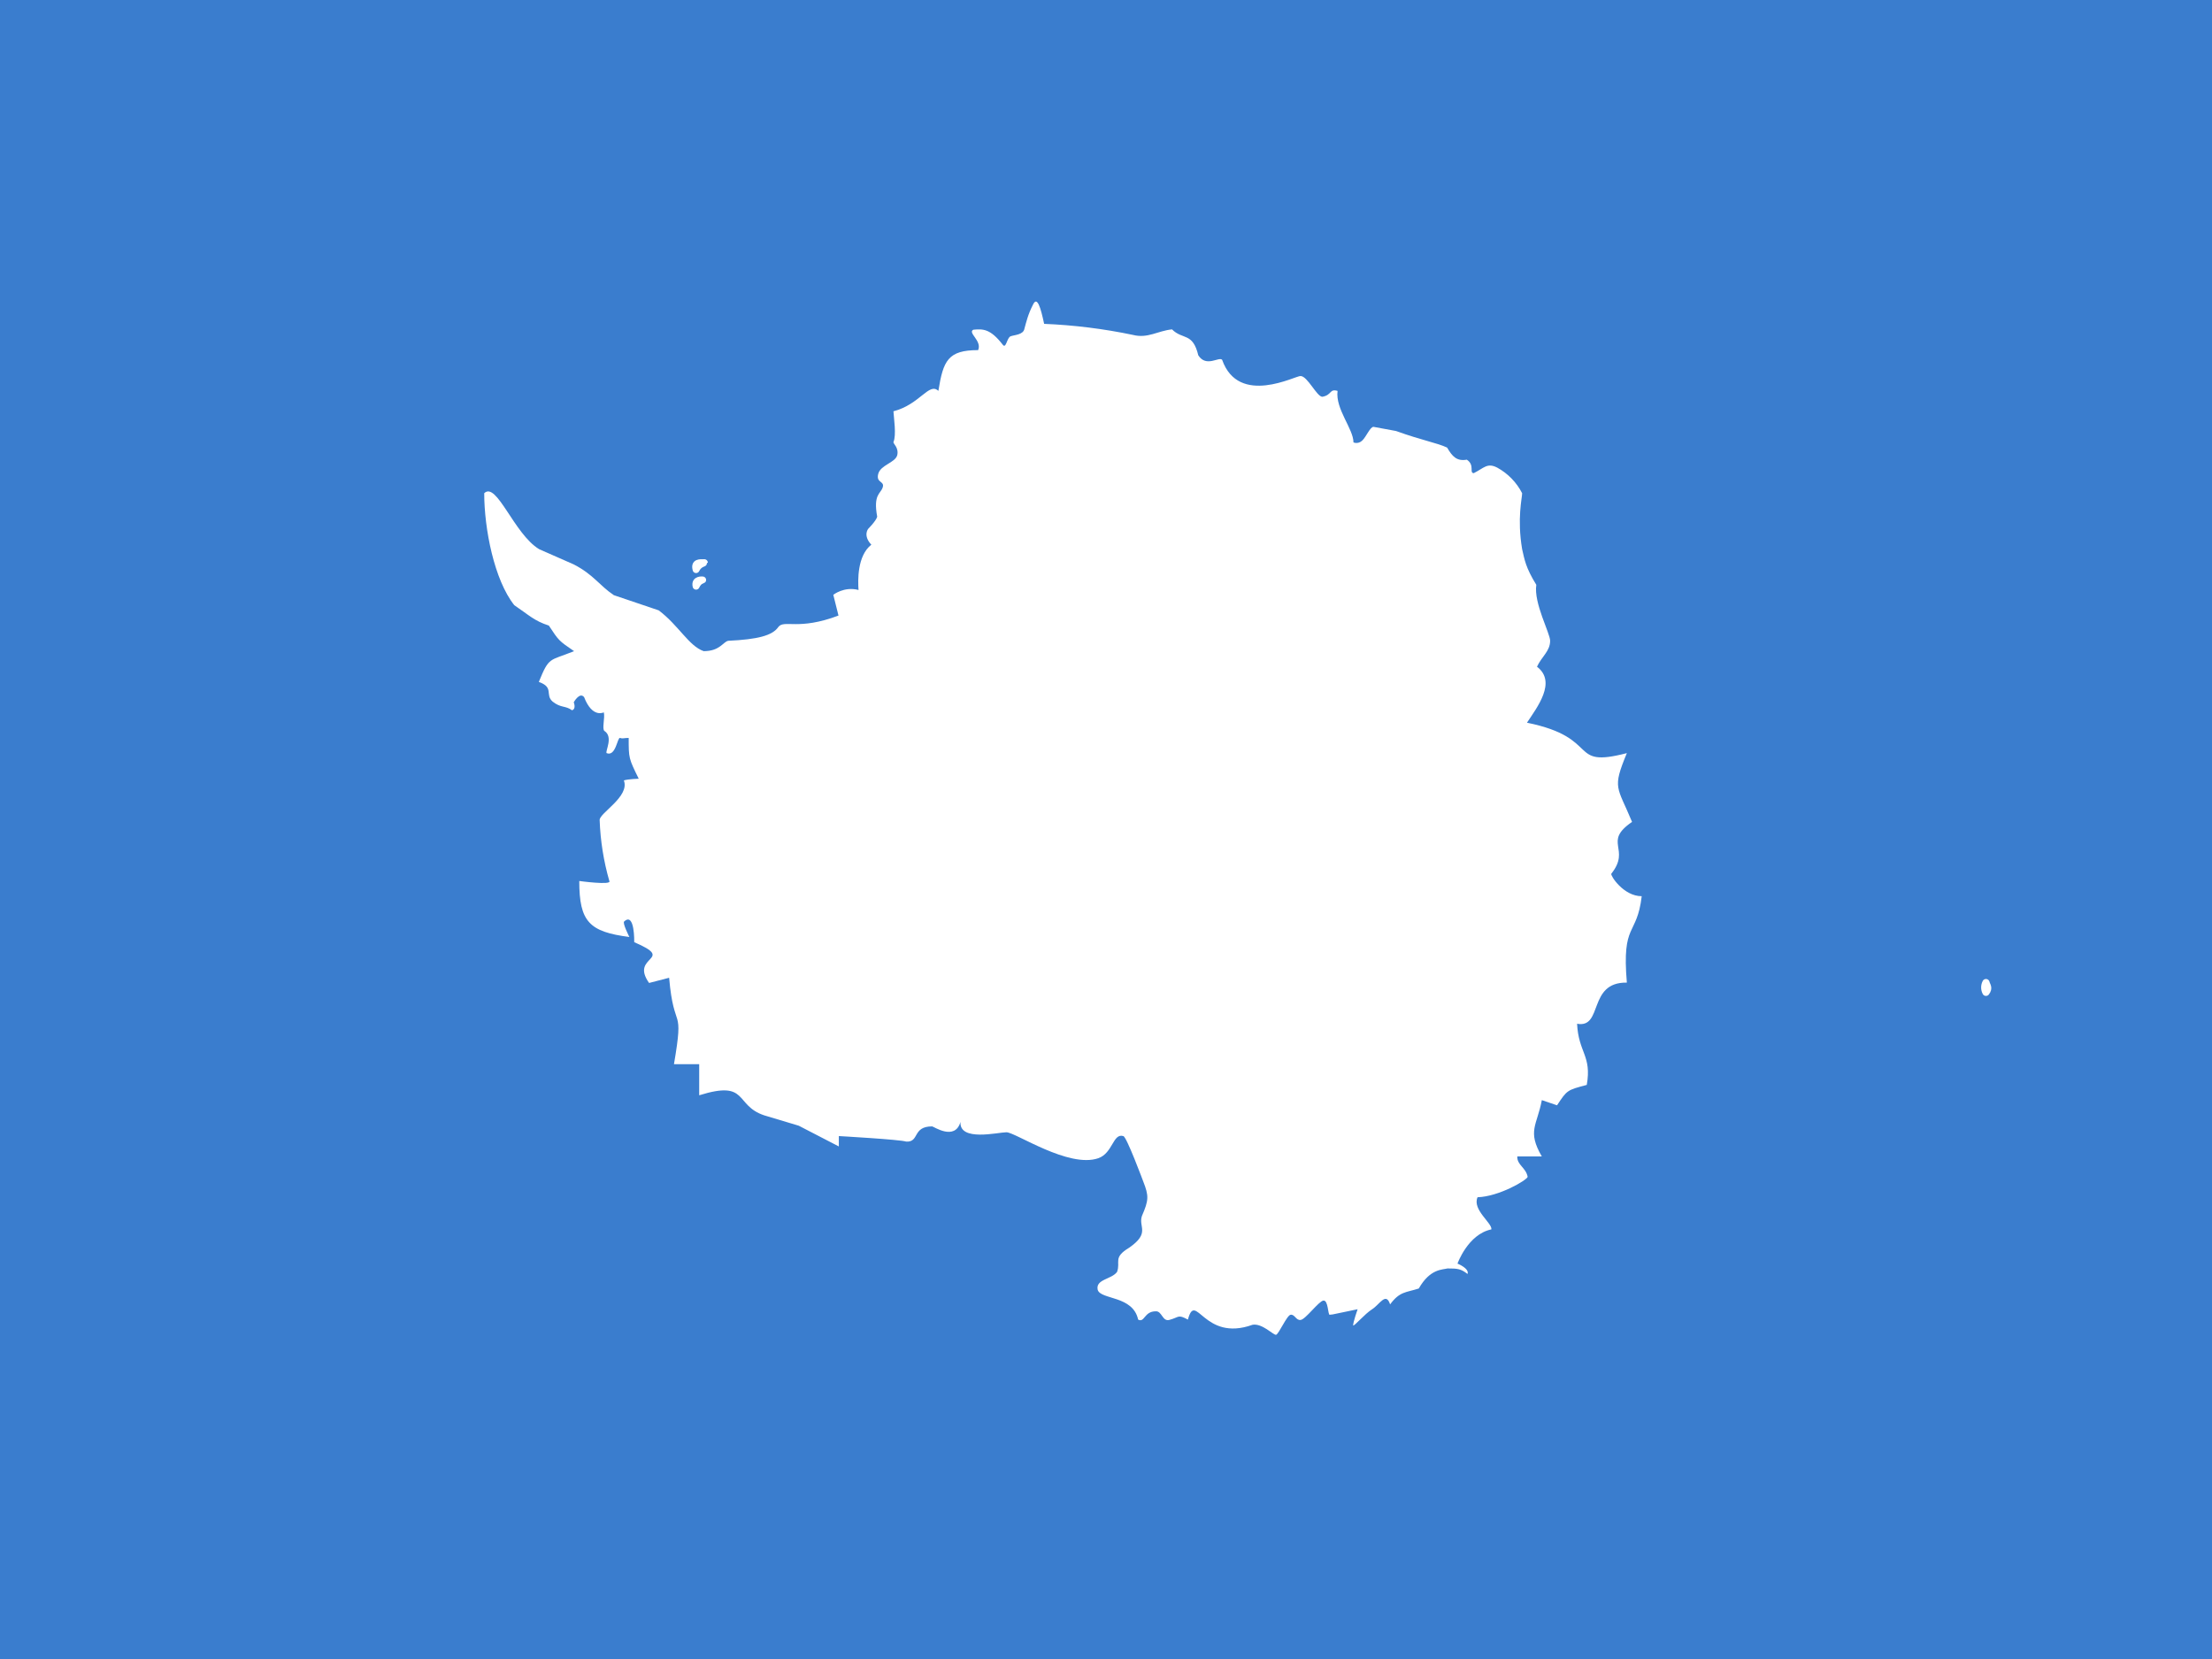
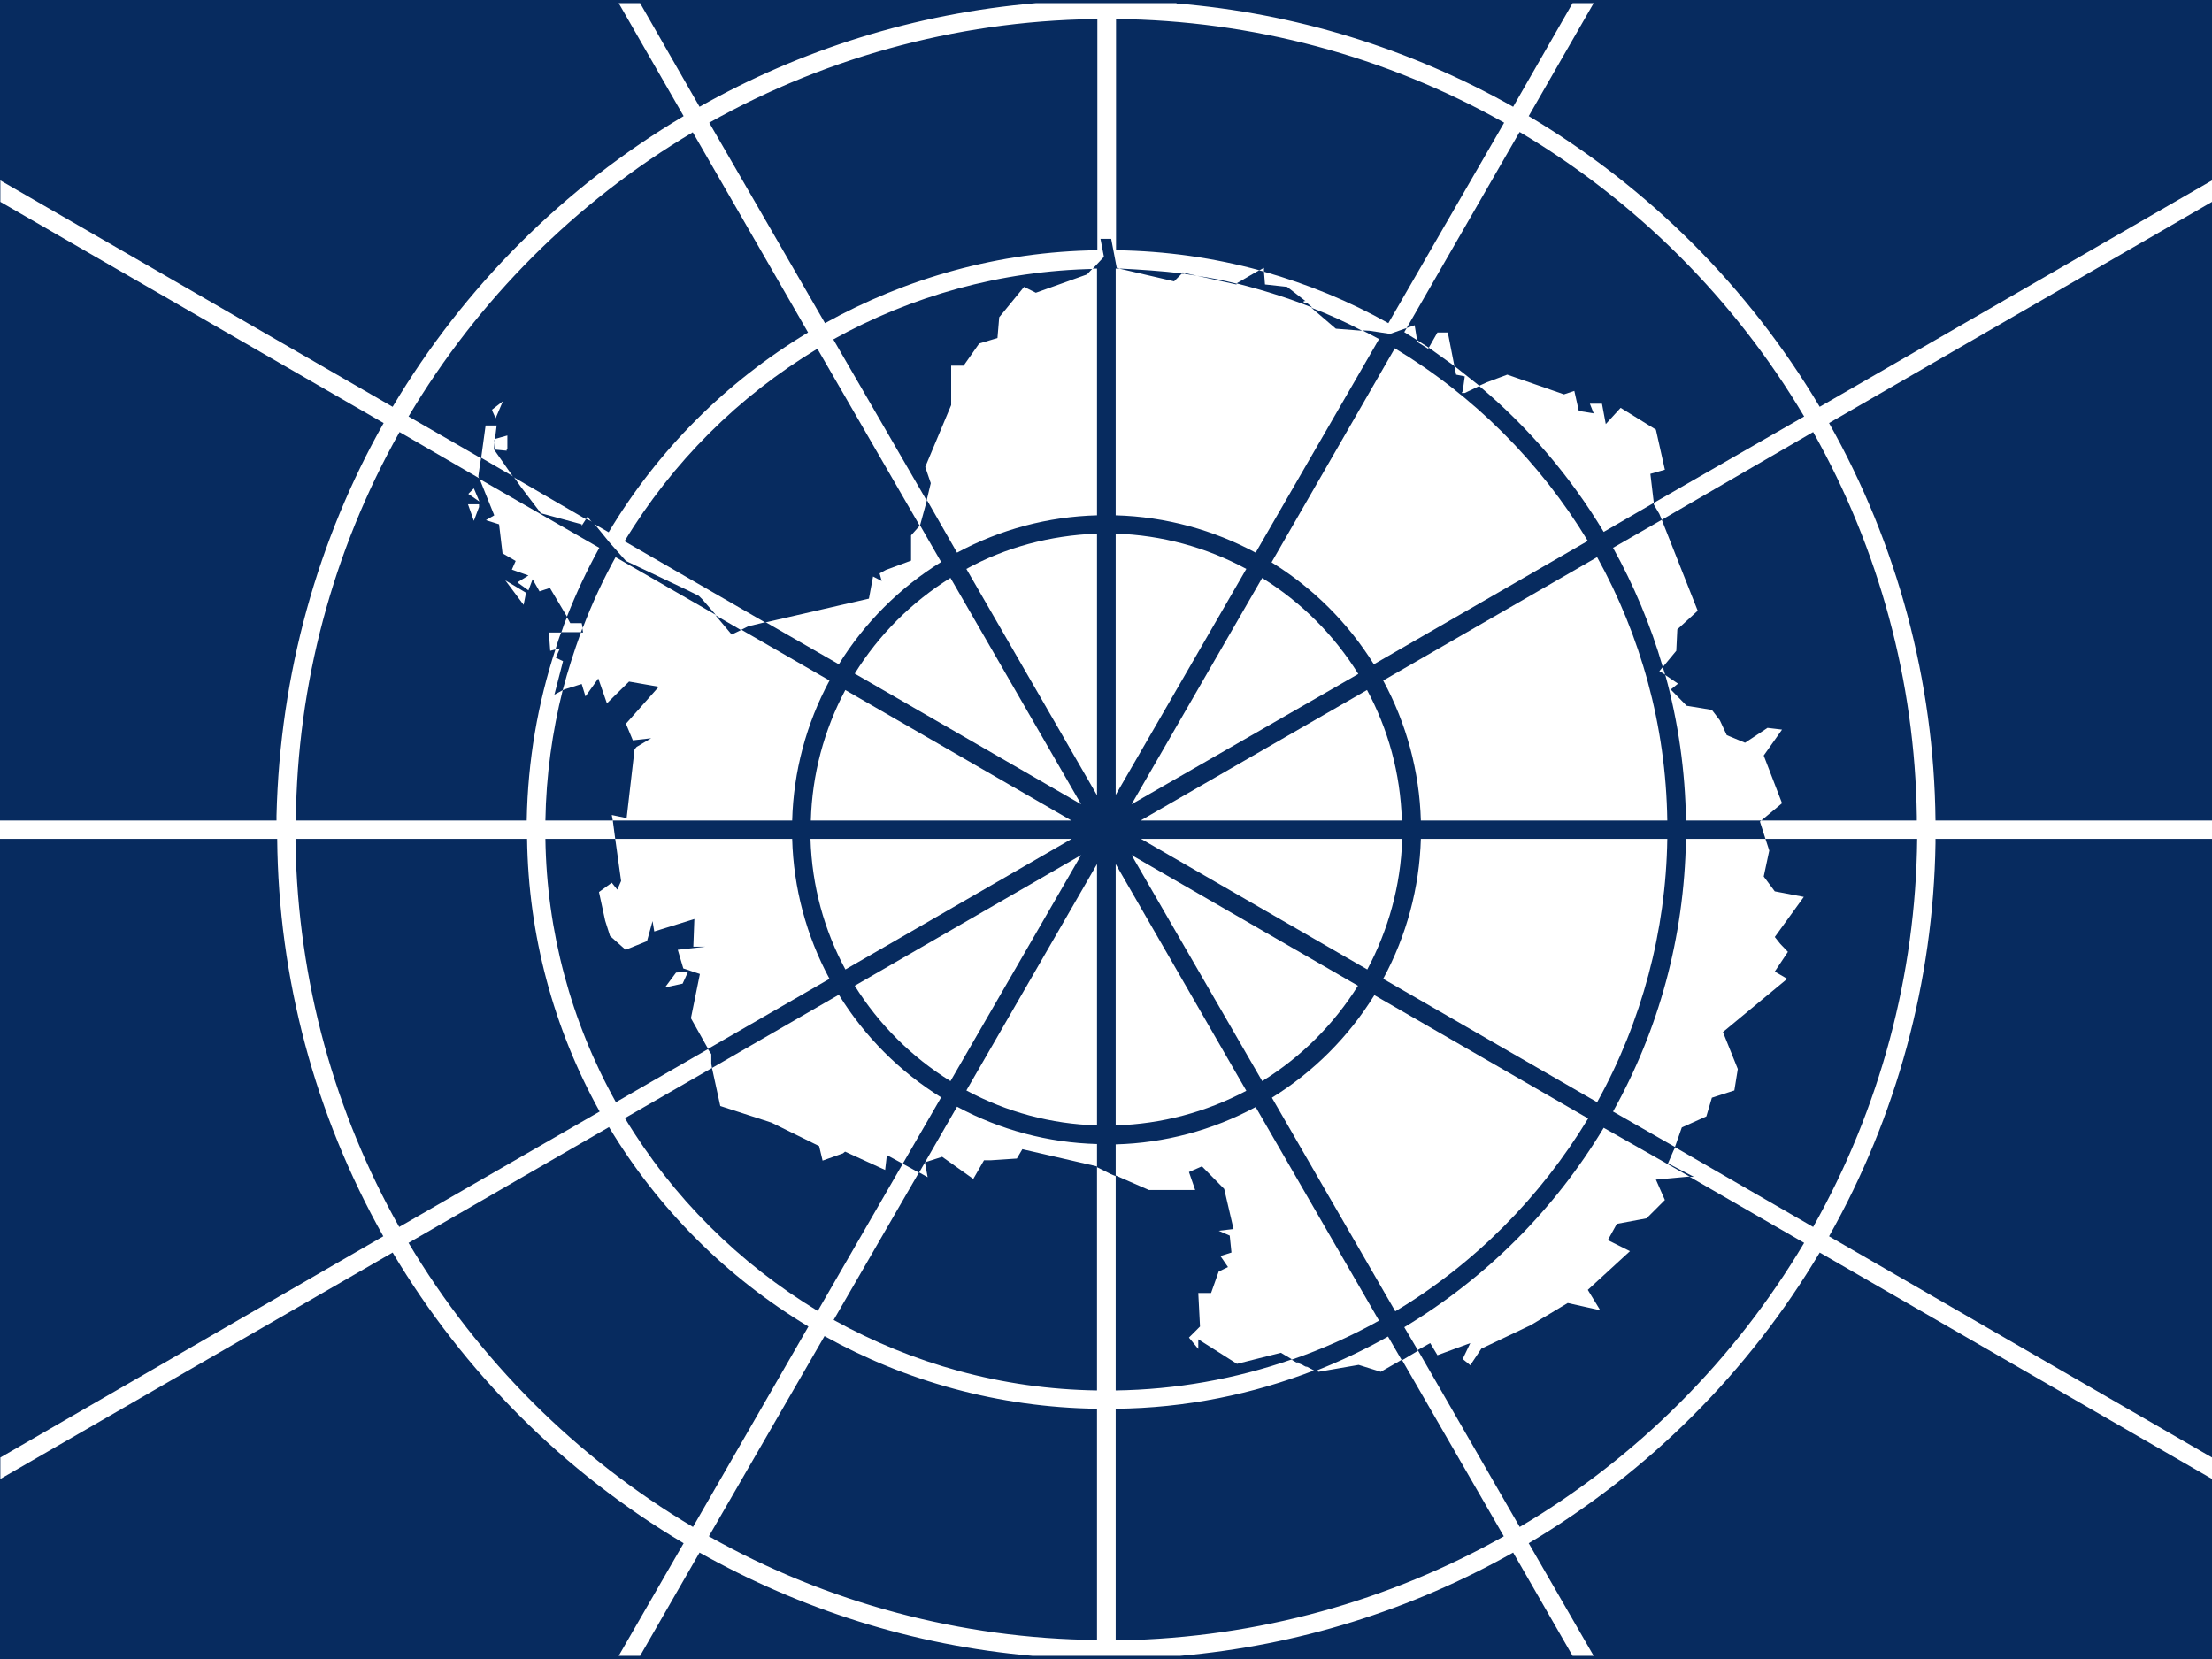
<svg xmlns="http://www.w3.org/2000/svg" id="flag-icon-css-aq" viewBox="0 0 640 480">
-   <path fill="#3a7dce" fill-rule="evenodd" d="M0 0h640v480H0z" />
-   <path fill="#fff" d="M184.8 225.3c-2.9-5.9-2.9-5.9-2.9-11.8-1.4 0-1.7.3-2.5 0-.8-.2-1.2 5.5-3.9 4.4-.4-.6 2-4.7-.6-6.4-.8-.5.2-3.9-.2-5.4 0 0-3.3 1.8-5.7-4.4-1.3-1.6-3 1.5-3 1.5s.8 1.9-.5 2.3c-1.9-1.4-3.2-.6-5.6-2.5-2.3-2 .5-4.1-4-5.7 3-7.4 3-6 10.2-8.9-4.4-3-4.4-3-7.3-7.4-4.3-1.4-5.7-3-10-5.9-5.8-7.3-8.7-22.1-8.7-32.4 3.6-3.5 8.6 11.8 15.9 16.2l10 4.4c5.8 3 7.3 6 11.6 8.9l13 4.4c5.8 4.4 8.7 10.3 13 11.8 4.7 0 5.6-2.7 7.1-3 8.5-.4 12.8-1.5 14.5-4 1.7-2.2 5.8 1.1 17.4-3.3l-1.5-6s3.1-2.5 7.3-1.4c-.2-2.7-.4-9.9 3.7-13.1-2.5-2.7-.9-4.6-.9-4.6s2.3-2.3 2.6-3.5c-1.2-6.5 1-6.6 1.6-8.5s-2-1.2-1.3-3.9c.7-2.6 4.9-3.2 5.5-5.4.5-2.2-1.2-3.3-1.1-3.8.9-2 .1-7 0-8.9 7.7-2 10.3-8.5 13-5.9 1.4-8.8 2.8-11.8 11.5-11.8 1.2-2.7-3.1-5-1.4-5.9 2.9-.3 5-.2 8.5 4.3 1 1.4 1.2-2 2.3-2.4 1-.4 3.7-.4 4-2.2.5-1.8 1-4.1 2.5-7 1.2-2.5 2.2.9 3.2 5.6a157 157 0 0125.7 3.2c4.3 1.1 7.2-1.2 11.3-1.6 3.1 3.1 6 .8 7.6 7.5 2.3 3.6 6 .3 6.9 1.3 4.8 13.6 21.4 4.5 22.7 4.7 2 0 4.7 6 6.3 6 2.8-.5 2-2.4 4.4-1.7-.7 5.2 4.6 11 4.6 14.9 0 0 1.3.6 2.5-.5s2.3-4 3.3-4l6.5 1.2c7.8 2.8 11.8 3.4 14.8 4.8 1.5 2.6 2.8 4 5.7 3.5 2.4 1.6.6 3.8 2 3.9 3-1.5 3.9-3.1 6.8-1.6a17.6 17.6 0 017.2 7.4c0 1.4-1.5 7.3 0 16.2.7 3 1 5.3 4.1 10.3-.8 5.3 4 14 4 16.2 0 3-2.4 4.5-3.8 7.5 5.8 4.4 0 11.8-2.9 16.2 21.7 4.4 11.6 13.3 28.9 8.8-4.3 10.4-2.8 9.5 1.5 19.9-8.6 5.9-.2 7.7-6 15-.3.5 3.5 6.5 8.8 6.5-1.4 11.8-5.8 7.4-4.3 25-11.4-.2-6.8 13.3-14.4 11.9.4 8.4 4.3 9.2 2.8 17.7-5.7 1.5-5.7 1.5-8.6 5.9l-4.4-1.5c-1.4 7.4-4.3 8.9 0 16.3H439c-.1 2.5 2.5 3.2 3 5.9-.3 1-8.3 5.7-14.5 5.9-1.6 3.6 4.3 7.5 4 9.3-6.8 1.4-9.8 9.9-9.8 9.9s3.5 1.4 2.9 3c-1.9-1.5-2.9-1.6-5.8-1.6-1.4.4-5 0-8.3 5.8-3.7 1.2-5.5.8-8.3 4.6-1.2-3.7-3 0-5.2 1.4s-5.1 4.9-5.5 4.7c0-1 1.3-4.7 1.3-4.7l-7.2 1.5-.9.1c-.5 0-.4-4.3-1.8-4.1-1.3.1-5.2 5.5-6.6 5.6-1.3.2-1.7-1.7-2.9-1.5-1.1.2-3.4 5.6-4.2 5.8-.8.1-4-3.4-6.8-2.9-14.2 5.1-16.4-10-18.7-1.5-3-1.6-2.4-.7-5.4.1-2 .5-2.1-2.6-3.9-2.5-3.4 0-3.2 3.4-5.1 2.4-1.5-7-10.8-5.7-11.7-8.6-.7-3.1 4-3 5.6-5.2 1.1-3-1.3-4.1 3.5-7 6.2-4.3 2.6-6 3.7-9.2 2-4.6 2-5.8.4-9.9 0 0-4.9-13.2-5.8-13.2-3-.9-3 4.9-7.2 6.4-8.6 3-24-7.5-26.6-7.5-2.4 0-13.7 2.8-13.3-3-1.6 5.6-7.8 1.3-8.2 1.3-5.8 0-3.6 4.6-7.5 4.4-1.7-.6-19.5-1.6-19.5-1.6v3l-11.6-6-10-3c-8.7-2.9-4.4-10.3-18.8-5.8v-9H195c3-17.6 0-8.8-1.4-25l-5.8 1.5c-5.7-8 8-6.5-4.3-11.8 0 0 .2-8.8-2.9-6-.6.4 1.5 4.5 1.5 4.5-11.6-1.5-14.5-4.4-14.5-16.2 0 0 9.5 1.3 8.7 0a73 73 0 01-2.8-17.6c-.2-2 8.8-6.8 7-11.5 1.2-.4 4.4-.5 4.4-.5" />
-   <path fill="none" stroke="#fff" stroke-linecap="round" stroke-linejoin="round" stroke-width="2.1" d="M574.6 284.3a3 3 0 000 2.8c1-1.3.2-1.9 0-2.8z" />
-   <path fill="none" stroke="#fff" stroke-linejoin="round" stroke-width="2" d="M203.3 167.8s-2.4-.3-1.9 1.8c.8-1.7 1.8-1.7 1.9-1.8zm.5-5c-1.3 0-3-.2-2.4 2 .8-1.7 2.4-1.9 2.4-2zm9.1 28.3s2.1-.1 1.6 2c-.8-1.6-1.5-1.9-1.6-2z" />
+   <path fill="#072B5F" d="M0 0h640v480H0z" />
+   <path fill="#FFF" d="M340.4 1a237.1 237.1 0 0197.4 29.9L455 .9h6.1l-18.8 32.7a241.2 241.2 0 0184.2 84.1L640 52.2v6.2l-110.8 64a239 239 0 0130.8 115h80v5.3h-80v1.3a239 239 0 01-30.8 113.7l110.8 64v6.2l-113.5-65.5a241.2 241.2 0 01-84.2 84.1l18.8 32.6H455l-17.2-29.9a238.4 238.4 0 01-96.4 29.9h-42.6c-34.8-3-67.4-13.6-96.4-29.9l-17.2 29.9H179l18.8-32.6a241.2 241.2 0 01-84.2-84.1L.1 427.9v-6.2l110.8-64a238.8 238.8 0 01-30.7-115H0v-5.3h80V236c1-41.2 12-80 31-113.6L.1 58.4v-6.2l113.5 65.5a241.2 241.2 0 0184.2-84.1L179 .9h6.2l17.2 30c29.2-16.5 62.2-27 97.4-30h40.6zM238.6 386.5l-33.5 58a233.5 233.5 0 00112.3 30v-66.9c-28.6-.4-55.4-8-78.8-21zm167 6.9l-6.1 3.5-6.4-2-11.6 2-1-.5c-18 7-37.4 11-57.7 11.2v67h1.2c40.3-.7 78.2-11.6 111.1-30.1l-29.5-51.1zm83.3-53l-9.8.9 2.6 5.9-5.3 5.3-8.6 1.6-2.6 4.7 6.4 3.2-12.2 11.2 3.6 5.9-9.4-2.1-10.7 6.4-14.3 6.8-3.2 4.8-2.2-1.8 2.2-4.6-9.5 3.5-2.1-3.5-3.6 2 29.5 51.2c33.9-20 62.2-48.4 82.3-82.2l-33.1-19.1zm-312.7-14.3l-58 33.5a236.4 236.4 0 0082.3 82.2l33.4-58a168.6 168.6 0 01-57.7-57.7zm119.6 6.4l-1.6 2.7-7.5.5h-2l-3.1 5.4-9-6.4-5 1.6.8 4.3-2.5-1.4-24.7 42.7c22.7 12.6 48.6 20 76.2 20.4v-64.8l-.3-.1-21.3-4.9zm52.1 4.9l-3.9 1.7 1.8 5.2h-13.4l-9.6-4.2v62.2a162 162 0 0051-9l-3.2-1.9-12.7 3.2-11.2-7.1v2.8L344 387l3.2-3.2-.5-9.7h3.7l2.2-6.2 2.7-1.3-2.2-3.2 3.2-1-.5-4.9-3.2-1.4 4.3-.5-2.7-11.6-6.3-6.4zM206 309l-25.2 14.5c13.8 22.9 33 42 55.8 55.8l24.6-42.6-4.6-2.5-.5 4.3-11.6-5.3-.6.5-5.9 2.1-1-4.2-13.8-6.8-14.8-4.8-2.4-11zm304.8-66.3l1.1 3.4-1.6 7.5 3.2 4.3 8.4 1.6-8.4 11.6 1.6 2 2.2 2.3-3.8 5.7 3.6 2.1-18.6 15.4 4.3 10.7-1 6.2-6.5 2.1-1.6 5.4-7.1 3.2-2 5.7 40 23.1a233.5 233.5 0 0030.1-112.3h-43.9zm-425.3 0v1.2c.7 40.4 11.5 78.2 30 111.1l58-33.4a166.9 166.9 0 01-21-78.9h-67zm72.3 0a161 161 0 0020.4 76.2l26.7-15.4-5-8.9 2.6-12.8-4.8-1.6-1.6-5.4 8-.9h-3.5l.3-8-11.6 3.6-.5-3-1.6 5.8-6.2 2.5-4.5-4-1.4-4.4-1.8-8.3 3.7-2.7 1.6 2 1.1-2.5-1.7-12.2h-20.2zm41.3 38.4l-1.6 3.5-5.1 1.1 3.2-4.3 3.5-.3zm-26-84.8l-3.7 5.2-1.1-3.6-4.8 1.5-.7.3c-3 12-4.8 24.7-5 37.7h19.5l-.3-1.6 4.3.9 2.3-19.9.6-.7 4.2-2.5-5.3.6-2-4.8 9.5-10.7-8.6-1.5-6.4 6.3-2.5-7.2zM524.6 125l-43.8 25.4 10.4 26.3-5.9 5.4-.3 6.2-3.9 4.7.7 2.3 3.7 2.5-2.1 1.7 4.6 4.7 7.3 1.2 2.3 3 2 4.3 5.3 2.2 6.5-4.3 4.2.5-5.3 7.5 5.3 13.8-6 5h45v-1.2a233.4 233.4 0 00-30-111.2zm-409 0a233.5 233.5 0 00-30 112.4h66.8v-.1c.3-17.2 3.2-33.8 8.3-49.4l-1.5.4-.4-5.3h3.6c.5-1.5 1-3 1.7-4.5l-5-8.4-3 1-2-3.5-1.2 3.2-3.2-2.3 3.2-2-4.8-1.7 1.1-2.5-3.8-2.2-1-8.4-3.8-1.2 2.4-1.4-4.3-10.7-23.1-13.4zm91.4 53l4.7 5.6 2.7-1.3-7.4-4.3zm-39 5h.7l-.2-1.2-.5 1.3zm68.5-82.1a164.3 164.3 0 00-55.8 55.7l40.7 23.5 30-6.9 1.2-6.4 2.5 1.3-.6-2.2 1.8-1 7.3-2.7v-7.3l2.5-2.8-29.6-51.2zm-85 74.1v.2-.2zm-5.3-7.1l6 3.6-.7 3.5-5.3-7.1zm54.2-129.6a235.8 235.8 0 00-82.2 82.2l21 12.1 1.3-9.5h3.2l-.5 4v.2h-.2l.1.7-.2 2 5.6 8 21 12.2.5-.7 1.4 1.8 4.7 2.7a168 168 0 0157.7-57.8l-33.4-58zm-61.8 107.6v.8l-1.5 4-1.7-4.8h3.2zm301-107.6L407 94.9l2.3-.8.7 4.3 3.4 2.2 2.5-4.4h3l1.9 9.7 7.2 5.7 2.2-1 5.9-2.2 16.4 5.7 3-1 1.3 5.8 4.3.7-1.1-2.8h3.5l1.1 5.9 4.3-4.7 10.2 6.3 2.6 11.6-4.2 1.2 1 8.4 43.5-25a235.8 235.8 0 00-82.3-82.3zm-302.5 103l1.6 3.8-3.2-2.2 1.6-1.6zm179-63.5h.8c-27.5.5-53.3 7.9-75.8 20.4l27 46.6 1.2-5-1.6-4.7 7.5-17.9v-11.4h3.6l4.5-6.4 5.3-1.6.5-6 7.2-8.8 3.4 1.7 14.8-5.3 1.5-1.6zM146.8 126v4h-.2v.4l-3.2-.3-.3-2 .1-.8v-.3l3.6-1zm-1.3-9.9l-2.1 4.9-1-2.2v-.3l3.1-2.4zm234-27l7 6 7.6.6c-4.7-2.5-9.6-4.7-14.5-6.6zM322.9 5.5v66.9c14.4.2 28.3 2.2 41.5 5.8l1.3-.7v1.1c12.7 3.6 24.8 8.6 36 14.9l33.5-58a233.5 233.5 0 00-112.3-30zm-2.7 0a234 234 0 00-115 30l33.5 58c23.4-13 50.2-20.7 78.8-21.1v-67h2.7zm26.2 74.3l11.3 2.5.2-.2c-3.8-1-7.6-1.7-11.5-2.3zm-22.2-2l15.5 3.6 2.3-2.3c-6-.7-12-1.1-18-1.4z" />
+   <path fill="#072B5F" d="M321.5 69.1l1.6 8.4 1 .2h-1.3v71.4c14.6.4 28.4 4.3 40.5 10.8L399 98.1a162 162 0 00-4.8-2.5l2 .1 6 .9 4.8-1.7-.7 1.2 3.7 2.3v.5l3.2 2 .2-.3 7.4 5.3.5 2.5 2.5.5-.6 4.3-.3.5h.9l4.2-2a167.6 167.6 0 0136 42.2l14.5-8.4v.5l1.6 2.7.7 1.7-14.1 8.1c6 10.8 10.9 22.4 14.4 34.5l-1 1.2 1.7 1a168 168 0 016 42.2h21.8l-.4.3 1.6 5h-23v.1c-.5 28.6-8 55.4-21.1 78.8l18 10.3-.5 1-1.6 3.7 7.5 3.9H489l-25-14.2a168.6 168.6 0 01-57.7 57.7l4 6.8-4.7 2.8-4-6.9a167 167 0 01-21.1 10l-2.2-1.2-1.1-.4-2-1.2h-.1l1.8 1-2-.8-1.2-.7a155 155 0 0025.3-11.3l-35.7-61.8a90.5 90.5 0 01-40.5 10.8v9.2l-1.4-.6-4-2V331a90.5 90.5 0 01-40.5-10.8l-11 19.1-4.7-2.6 11.1-19.2a91.5 91.5 0 01-29.6-29.7L206 309l-.2-1.2V305l-1-1.5 35.2-20.3a90.5 90.5 0 01-10.8-40.5H178l-.7-5.3h51.9a90.5 90.5 0 0110.8-40.5l-25.5-14.7 2-1 5-1.2 21.2 12.2a91.5 91.5 0 0129.6-29.6l-6.1-10.6 2-7.3 8.7 15.2a90.5 90.5 0 0140.5-10.8V77.7h-1.3l.3-.2 3-3.2-1-5.2h3.1zM377 395h.3l1 .7-1.3-.7zm20.6-107a91.5 91.5 0 01-29.6 29.6l35.7 61.8c22.9-13.7 42-33 55.8-55.8l-61.9-35.7zm-74.8-38v75.6a86 86 0 0037.8-10L322.8 250zm-5.4 0l-37.8 65.5a84.8 84.8 0 0037.8 10.1V250zm165-7.3h-71.3a90.5 90.5 0 01-10.9 40.5l61.9 35.7a162.1 162.1 0 0020.3-76.2zm-155 4.7l37.8 65.4a86 86 0 0027.7-27.6l-65.5-37.8zm-14.6 0l-65.5 37.8a86 86 0 0027.7 27.6l37.8-65.4zm-2.7-4.7h-75.6c.4 13.7 4 26.5 10.1 37.8l65.5-37.8zm95.6 0h-75.6l65.5 37.8c6-11.3 9.7-24.1 10.1-37.8zm-10.1-43.1L330 237.4h75.6c-.4-13.7-4-26.5-10.1-37.8zm-151 0a85.2 85.2 0 00-10 37.8H310l-65.5-37.8zm217.5-38.4l-61.9 35.7a90.5 90.5 0 0110.9 40.5h71.3c-.4-27.7-7.8-53.6-20.3-76.2zm-187.1 6a86 86 0 00-27.7 27.7l65.5 37.8-37.8-65.5zm90.2 0l-37.8 65.5L393 195a86 86 0 00-27.7-27.7zm-47.8-12.8c-13.6.5-26.5 4-37.8 10.2l37.8 65.5v-75.7zm5.4 0V230l37.8-65.4a85.2 85.2 0 00-37.8-10.2zm-160 45.3l-2.4 1.3 2.5-9.7-2.1-1 1.2-2.7-1.3.3c.5-1.6 1-3.3 1.7-5h5.7c-2 5.5-3.8 11.1-5.3 16.8zm240.8-99l-35.7 62a91.5 91.5 0 0129.6 29.5l61.9-35.7c-13.8-22.8-33-42-55.8-55.7zm-264.3 31.8l9.3 5.4 2.2 3.1 5.7 7.5 11.8 3.2v.4l1.3-2 2 1 4.7 5.8 3.2 3.6 1.6 1.8 17.9 8.5 3.2 1.6 1 1 3.9 4.5-29-16.7c-3.6 6.5-6.8 13.4-9.5 20.5l-.3-1.4H165l-1-1.8a167 167 0 019.4-20l-34.8-20-.2-.7.5-3.6.3-1.7zm226.4-53.9l.3 3.7 6.4.7 5.3 4.1h-.5v.6h1l.6.5.9.8c-7-2.8-14.4-5.1-21.9-7l.3-.2 6.2-3.6 1.4.4zm-23.5.2l1.1.3 3 .7-3.2-.5-1-.4.6.3h-.8l.3-.4zm-24.6-1h-.2.2zm2.5-.1h-2.5 2.5z" />
</svg>
